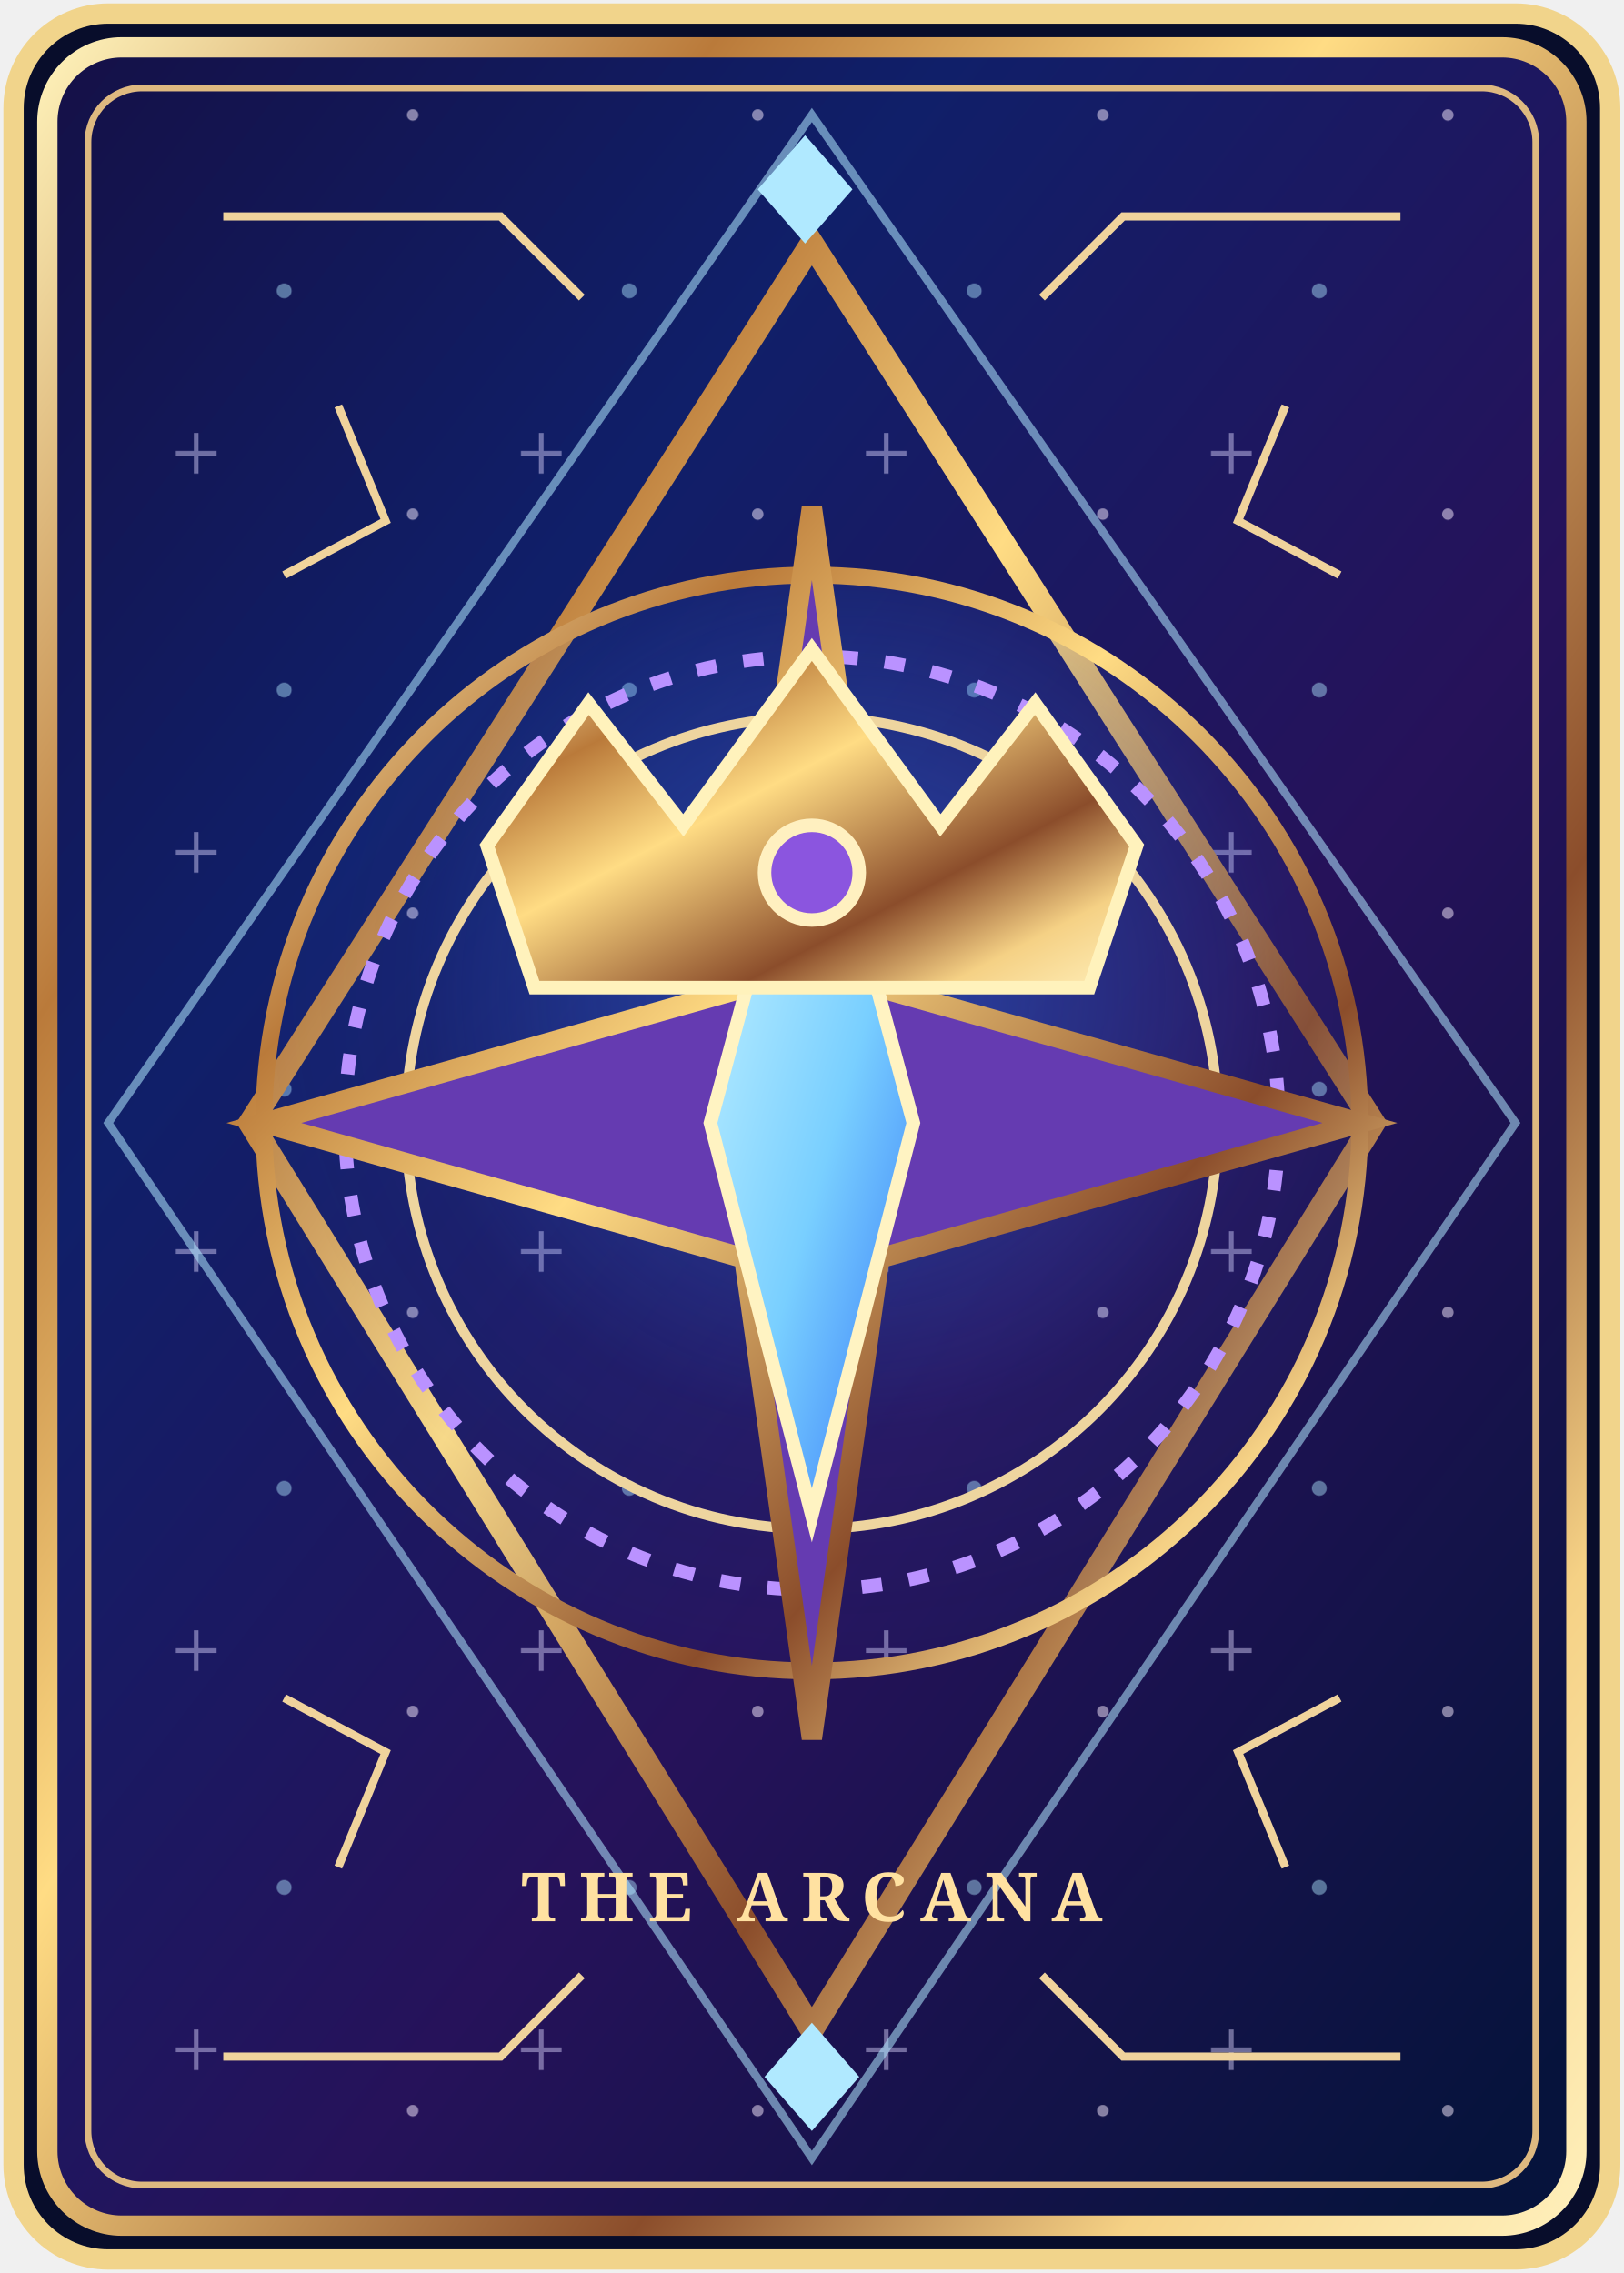
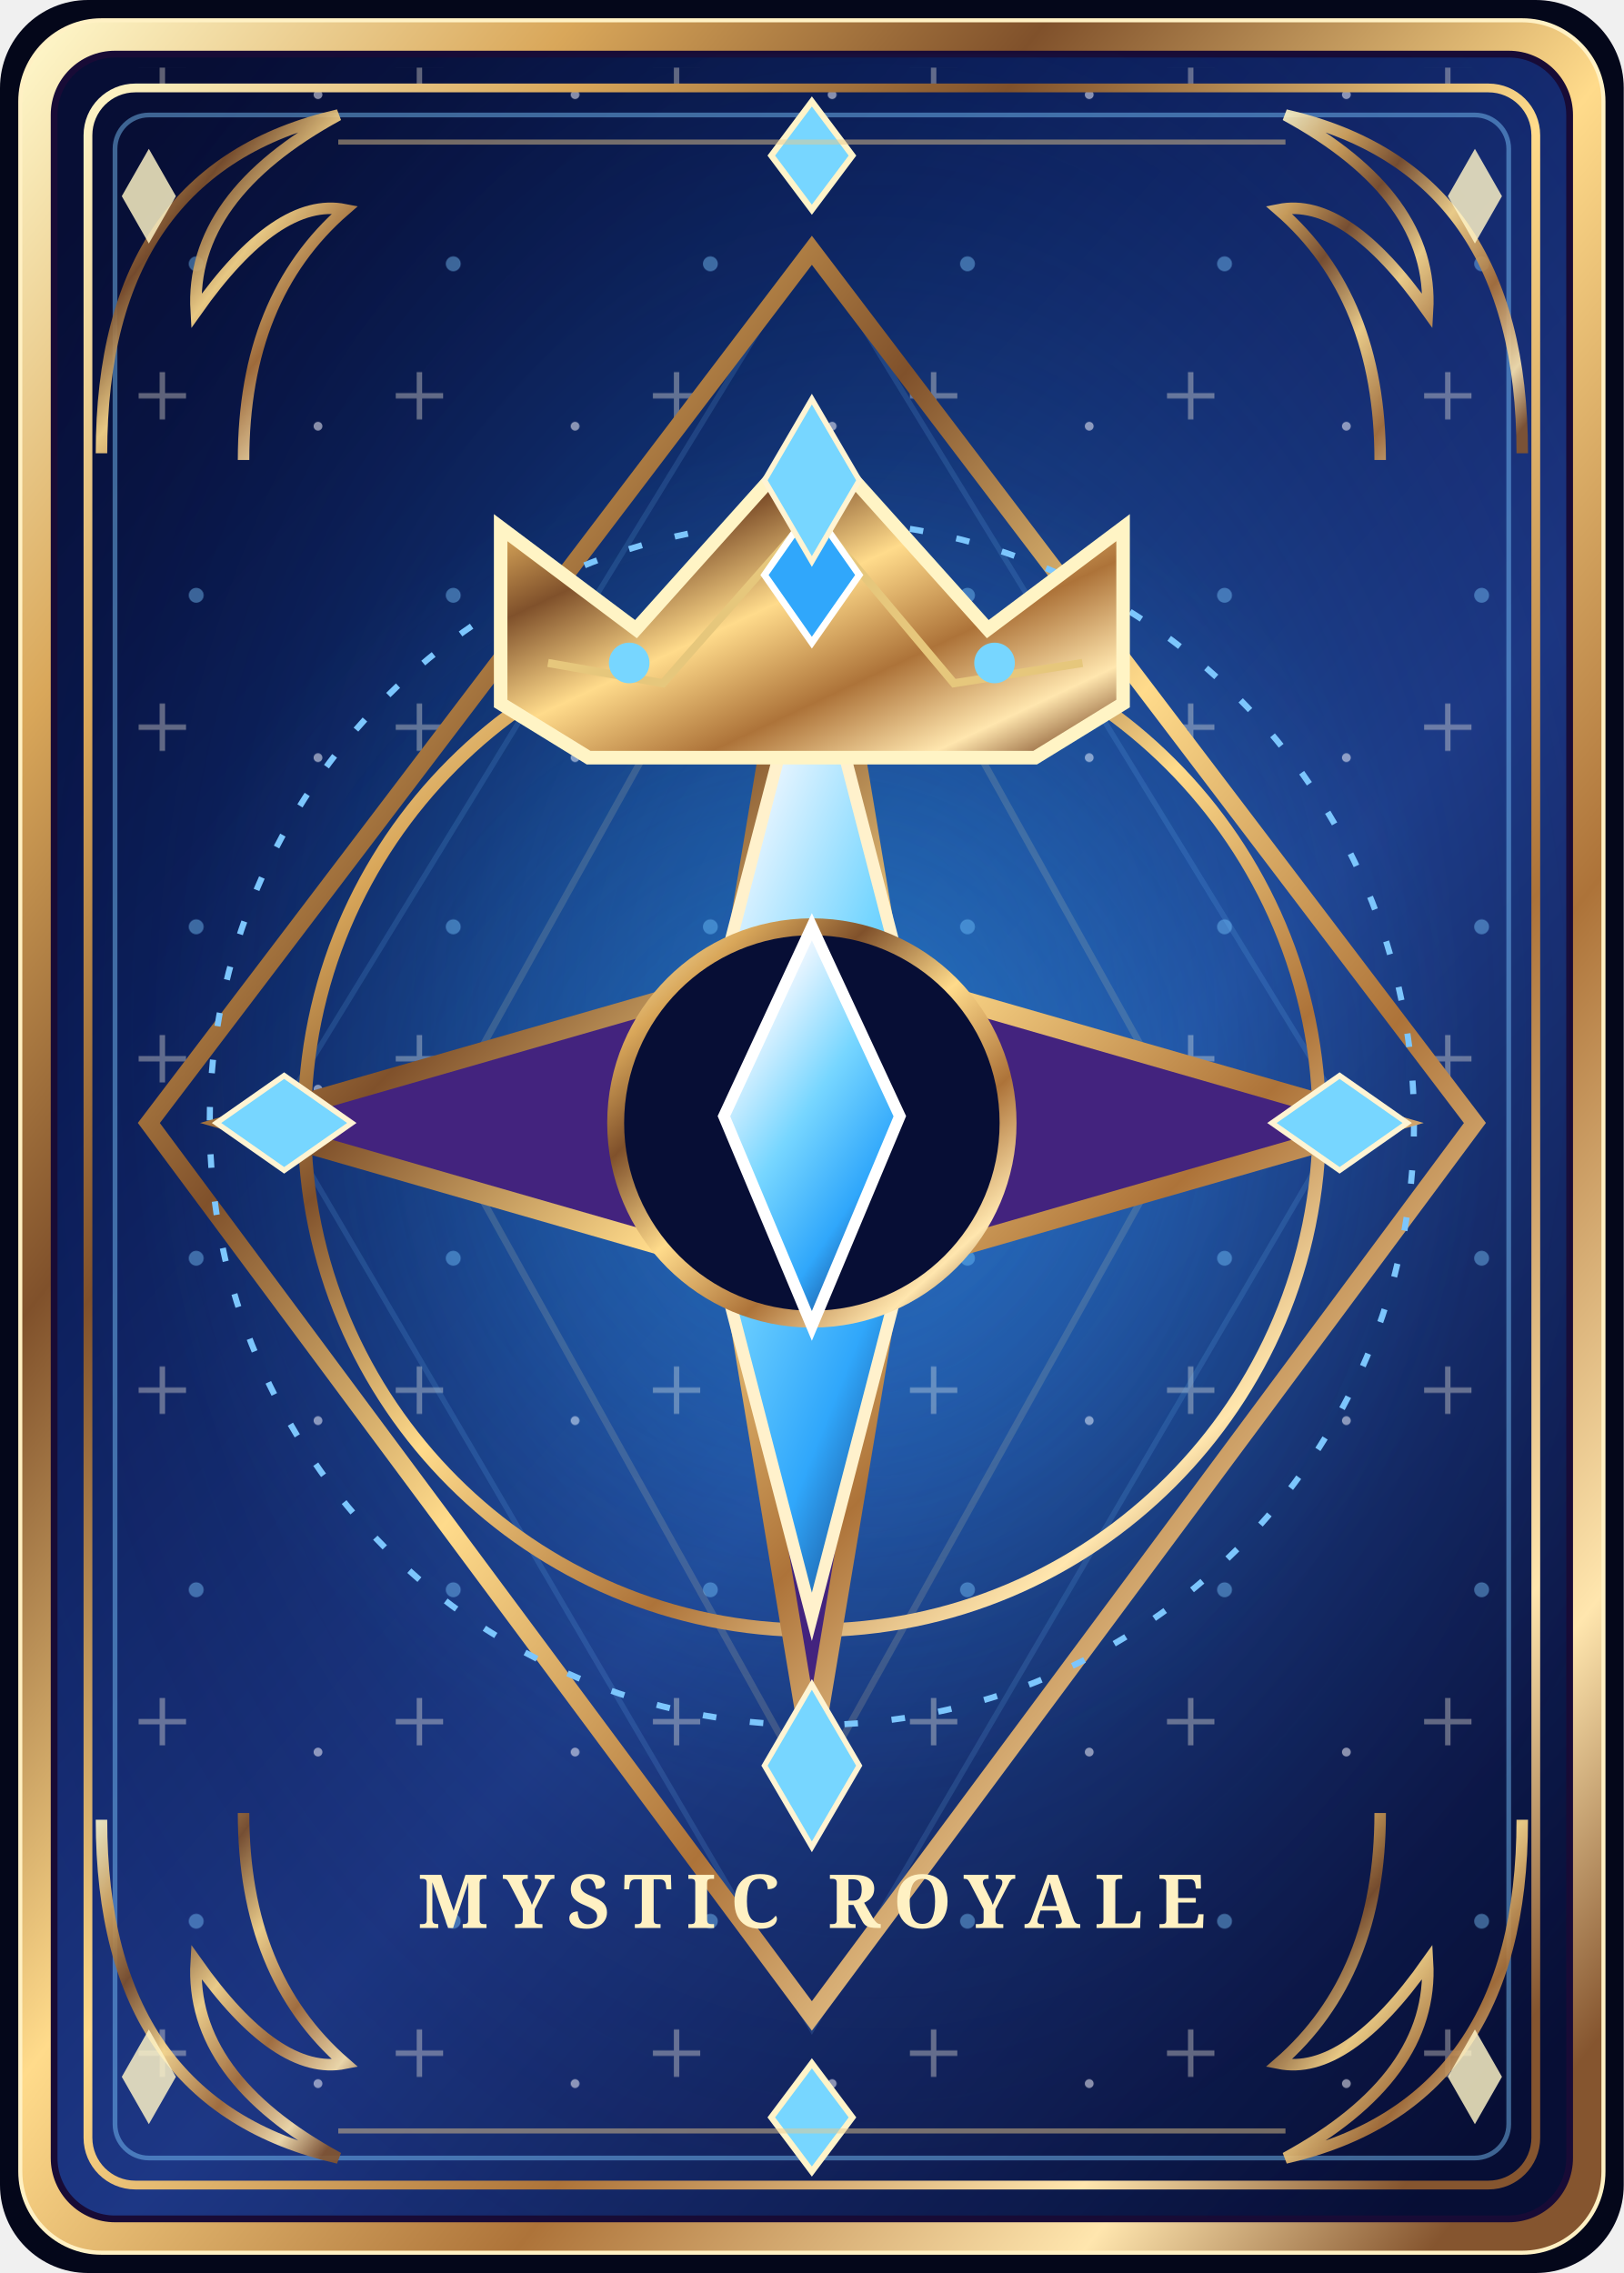
- <svg xmlns="http://www.w3.org/2000/svg" viewBox="0 0 240 336" width="240" height="336" role="img" aria-label="Mystic Royale dealer card back" data-theme="mystic-royale">
+ <svg xmlns="http://www.w3.org/2000/svg" viewBox="0 0 240 336" width="240" height="336" role="img" aria-label="Mystic Royale Cinematic dealer card back" data-theme="mystic-royale-cinematic">
  <defs>
-     <linearGradient id="paper" x1="0" y1="0" x2=".9" y2="1">
-       <stop stop-color="#151046" />
-       <stop offset=".30" stop-color="#101f69" />
-       <stop offset=".63" stop-color="#26125a" />
-       <stop offset="1" stop-color="#06133c" />
+     <linearGradient id="velvet" x1=".1" y1="0" x2=".9" y2="1">
+       <stop stop-color="#070e35" />
+       <stop offset=".25" stop-color="#0b1d59" />
+       <stop offset=".59" stop-color="#1d3785" />
+       <stop offset="1" stop-color="#070e35" />
    </linearGradient>
-     <radialGradient id="nebula" cx=".53" cy=".38" r=".8">
-       <stop stop-color="#387cf8" stop-opacity=".48" />
-       <stop offset=".5" stop-color="#387cf8" stop-opacity=".07" />
-       <stop offset="1" stop-color="#387cf8" stop-opacity="0" />
+     <radialGradient id="aura" cx=".54" cy=".45" r=".68">
+       <stop stop-color="#30a7fb" stop-opacity=".37" />
+       <stop offset=".33" stop-color="#30a7fb" stop-opacity=".19" />
+       <stop offset=".8" stop-color="#070e35" stop-opacity=".06" />
+       <stop offset="1" stop-color="#070e35" stop-opacity="0" />
    </radialGradient>
-     <linearGradient id="gilt" x1="0" y1="0" x2="1" y2="1">
-       <stop stop-color="#fff3bb" />
-       <stop offset=".22" stop-color="#ba7a3a" />
-       <stop offset=".42" stop-color="#ffdc84" />
-       <stop offset=".69" stop-color="#8b4d2b" />
-       <stop offset=".85" stop-color="#f5d185" />
-       <stop offset="1" stop-color="#fff0bc" />
+     <linearGradient id="gold" x1="0" y1="0" x2=".9" y2="1">
+       <stop stop-color="#fff8cb" />
+       <stop offset=".17" stop-color="#d9a75a" />
+       <stop offset=".32" stop-color="#80512b" />
+       <stop offset=".51" stop-color="#ffdb8b" />
+       <stop offset=".71" stop-color="#ad7339" />
+       <stop offset=".89" stop-color="#ffe6ae" />
+       <stop offset="1" stop-color="#85552f" />
    </linearGradient>
-     <linearGradient id="pipFill" x1="0" y1="0" x2=".9" y2="1">
-       <stop stop-color="#fef8ff" />
-       <stop offset=".19" stop-color="#b0e9ff" />
-       <stop offset=".58" stop-color="#79cfff" />
-       <stop offset="1" stop-color="#387cf8" />
+     <linearGradient id="gem" x1=".21" y1="0" x2=".86" y2="1">
+       <stop stop-color="#fff" stop-opacity=".99" />
+       <stop offset=".16" stop-color="#e9f5ff" />
+       <stop offset=".44" stop-color="#77d6ff" />
+       <stop offset=".72" stop-color="#30a7fb" />
+       <stop offset="1" stop-color="#0b1d59" />
    </linearGradient>
-     <radialGradient id="orb">
-       <stop stop-color="#f9ebff" stop-opacity=".7" />
-       <stop offset=".33" stop-color="#387cf8" stop-opacity=".33" />
-       <stop offset="1" stop-color="#387cf8" stop-opacity="0" />
+     <radialGradient id="gemshine" cx=".25" cy=".14" r=".92">
+       <stop stop-color="#ffffff" stop-opacity=".91" />
+       <stop offset=".21" stop-color="#e9f5ff" stop-opacity=".46" />
+       <stop offset=".72" stop-color="#30a7fb" stop-opacity=".23" />
+       <stop offset="1" stop-color="#30a7fb" stop-opacity="0" />
    </radialGradient>
-     <linearGradient id="silk" x1="0" y1="0" x2="1" y2="1">
-       <stop stop-color="#b0e9ff" />
-       <stop offset=".25" stop-color="#101f69" />
-       <stop offset=".6" stop-color="#06133c" />
-       <stop offset="1" stop-color="#387cf8" />
-     </linearGradient>
-     <linearGradient id="face" x1=".27" y1="0" x2=".8" y2="1">
-       <stop stop-color="#ffe8bf" />
-       <stop offset=".37" stop-color="#d49c87" />
-       <stop offset="1" stop-color="#795069" />
-     </linearGradient>
-     <filter id="halo" x="-80%" y="-80%" width="260%" height="260%">
-       <feGaussianBlur stdDeviation="2.6" />
+     <radialGradient id="halo" cx=".5" cy=".5" r=".5">
+       <stop stop-color="#30a7fb" stop-opacity=".75" />
+       <stop offset=".65" stop-color="#30a7fb" stop-opacity=".21" />
+       <stop offset="1" stop-color="#30a7fb" stop-opacity="0" />
+     </radialGradient>
+     <filter id="blur">
+       <feGaussianBlur stdDeviation="5" />
    </filter>
-     <pattern id="stars" width="51" height="59" patternUnits="userSpaceOnUse">
-       <circle cx="10" cy="17" r=".85" fill="#f9edff" opacity=".5" />
-       <circle cx="42" cy="43" r="1.1" fill="#b0e9ff" opacity=".45" />
-       <path d="M29 5v6m-3-3h6" stroke="#ddd6ff" stroke-width=".7" opacity=".45" />
+     <filter id="soft">
+       <feGaussianBlur stdDeviation="2.2" />
+     </filter>
+     <pattern id="stars" width="38" height="49" patternUnits="userSpaceOnUse">
+       <circle cx="9" cy="14" r=".65" fill="#faf8ff" opacity=".52" />
+       <circle cx="29" cy="39" r="1.1" fill="#7cc6fd" opacity=".44" />
+       <path d="M24 6v7m-3.5-3.5h7" stroke="#fff7e4" stroke-width=".8" opacity=".35" />
    </pattern>
-     <path id="glyph" d="M0 -45 C-11 -26 -40 -7 -40 15 C-40 35 -23 42 -8 29 L-16 45 H16 L8 29 C23 42 40 35 40 15 C40 -7 11 -26 0 -45Z" />
+     <path id="suit" d="M0 -42 C-14 -21 -39 -8 -39 14 C-39 36 -17 38 -8 24 L-15 43 H15 L8 24 C17 38 39 36 39 14 C39 -8 14 -21 0 -42Z" />
+     <clipPath id="portraitClip">
+       <path d="M53 107Q120 60 187 107V226Q120 267 53 226Z" />
+     </clipPath>
  </defs>
-   <rect x="2" y="2" width="236" height="332" rx="14" fill="#080d2b" stroke="#f1d48b" stroke-width="3" />
-   <rect x="7" y="7" width="226" height="322" rx="11" fill="url(#paper)" stroke="url(#gilt)" stroke-width="3" />
-   <rect x="13" y="13" width="214" height="310" rx="8" fill="url(#stars)" stroke="#deb980" stroke-width="1" />
-   <path d="M120 17L224 166L120 319L16 166Z" fill="none" stroke="#b0e9ff" stroke-width="1.2" opacity=".55" />
-   <path d="M120 36L203 166L120 300L37 166Z" fill="none" stroke="url(#gilt)" stroke-width="3.5" />
-   <circle cx="120" cy="166" r="81" fill="url(#nebula)" stroke="url(#gilt)" stroke-width="2.5" />
-   <circle cx="120" cy="166" r="69" fill="none" stroke="#ba92ff" stroke-width="2" stroke-dasharray="3 4" />
-   <circle cx="120" cy="166" r="60" fill="none" stroke="#eed59f" stroke-width="1.5" />
-   <path d="M120 75L130 146L201 166L130 186L120 257L110 186L39 166L110 146Z" fill="#653bb1" stroke="url(#gilt)" stroke-width="3" />
-   <path d="M120 110L135 166L120 224L105 166Z" fill="url(#pipFill)" stroke="#fff3c2" stroke-width="2" />
-   <path d="M72 125L87 104L101 122L120 96L139 122L153 104L168 125L161 146H79Z" fill="url(#gilt)" stroke="#fff2bc" stroke-width="2" />
-   <circle cx="120" cy="129" r="7" fill="#8b55df" stroke="#fff0c0" stroke-width="2" />
-   <g fill="none" stroke="#f0d39c" stroke-width="1.2">
-     <path d="M33 32h41l12 12m121-12h-41l-12 12M33 304h41l12-12m121 12h-41l-12-12" />
-     <path d="M42 85l15-8-7-17m148 25-15-8 7-17M42 251l15 8-7 17m148-25-15 8 7 17" />
+   <rect width="240" height="336" rx="13" fill="#04071a" />
+   <rect x="3" y="3" width="234" height="330" rx="12" fill="url(#gold)" stroke="#fff1c4" stroke-width=".6" />
+   <rect x="8" y="8" width="224" height="320" rx="9" fill="url(#velvet)" stroke="#180b36" stroke-width="1" />
+   <rect x="8" y="8" width="224" height="320" rx="9" fill="url(#aura)" />
+   <rect x="10" y="10" width="220" height="316" rx="7" fill="url(#stars)" />
+   <rect x="13" y="13" width="214" height="310" rx="7" fill="none" stroke="url(#gold)" stroke-width="1.3" />
+   <rect x="17" y="17" width="206" height="302" rx="5" fill="none" stroke="#7cc6fd" stroke-opacity=".47" stroke-width=".7" />
+   <path d="M120 36L199 165L120 300L41 165Z" fill="none" stroke="#7cc6fd" stroke-opacity=".15" stroke-width=".8" />
+   <path d="M120 67L175 166L120 265L65 166Z" fill="none" stroke="#f4d99e" stroke-opacity=".17" stroke-width="1" />
+   <g stroke="url(#gold)" stroke-width="1.7" fill="none" opacity=".9">
+     <path d="M15 67Q15 25 50 17Q28 29 29 46Q41 29 51 31Q36 44 36 68" />
+     <path d="M225 67Q225 25 190 17Q212 29 211 46Q199 29 189 31Q204 44 204 68" />
+     <path d="M15 269Q15 311 50 319Q28 307 29 290Q41 307 51 305Q36 292 36 268" />
+     <path d="M225 269Q225 311 190 319Q212 307 211 290Q199 307 189 305Q204 292 204 268" />
  </g>
-   <path d="M119 20l7 8-7 8-7-8ZM120 299l7 8-7 8-7-8Z" fill="#b0e9ff" />
-   <text x="120" y="284" text-anchor="middle" fill="#ffe1a1" font-family="Georgia,serif" font-size="10" font-weight="bold" letter-spacing="2">THE ARCANA</text>
+   <g fill="#fff4c7" opacity=".83">
+     <path d="M22 22l4 7-4 7-4-7Z M218 22l4 7-4 7-4-7Z M22 314l4-7-4-7-4 7Z M218 314l4-7-4-7-4 7Z" />
+   </g>
+   <path d="M120 15l6 8-6 8-6-8Z M120 321l6-8-6-8-6 8Z" fill="#77d6ff" stroke="#fff4c9" stroke-width=".9" />
+   <path d="M50 21h140M50 315h140" stroke="#e9c88b" stroke-width=".75" opacity=".48" />
+   <circle cx="120" cy="166" r="99" fill="url(#halo)" opacity=".38" />
+   <path d="M120 37l98 129-98 132-98-132Z" fill="none" stroke="url(#gold)" stroke-width="2.6" />
+   <circle cx="120" cy="166" r="89" fill="none" stroke="#7cc6fd" stroke-width=".9" stroke-dasharray="2 5" />
+   <circle cx="120" cy="166" r="75" fill="none" stroke="url(#gold)" stroke-width="2" />
+   <path d="M120 73L132 145L205 166L132 187L120 259L108 187L35 166L108 145Z" fill="#43237e" stroke="url(#gold)" stroke-width="3" />
+   <path d="M120 93L139 166L120 239L101 166Z" fill="url(#gem)" stroke="#fff1cc" stroke-width="1.8" />
+   <circle cx="120" cy="166" r="29" fill="#070e35" stroke="url(#gold)" stroke-width="2.5" />
+   <path d="M120 137l13 28-13 31-13-31Z" fill="url(#gem)" stroke="#fff" stroke-width="1.7" />
+   <g>
+     <path d="M74 104L74 78L94 93L120 64L146 93L166 78L166 104L153 112H87Z" fill="url(#gold)" stroke="#fff4c5" stroke-width="2" />
+     <path d="M81 98L98 101L120 76L141 101L160 98" fill="none" stroke="#e6c77c" stroke-width="1.2" />
+     <path d="M120 75l7 10-7 10-7-10Z" fill="#30a7fb" stroke="#fff" stroke-width="1" />
+     <circle cx="93" cy="98" r="3" fill="#77d6ff" />
+     <circle cx="147" cy="98" r="3" fill="#77d6ff" />
+   </g>
+   <g fill="#77d6ff" stroke="#fff4d3" stroke-width=".8">
+     <path d="M120 59l7 12-7 12-7-12Z M120 249l7 12-7 12-7-12Z M32 166l10-7 10 7-10 7Z M188 166l10-7 10 7-10 7Z" />
+   </g>
+   <text x="120" y="285" text-anchor="middle" font-family="Georgia,serif" font-size="11" font-weight="bold" fill="#fff1c3" letter-spacing="2.1">MYSTIC ROYALE</text>
</svg>
